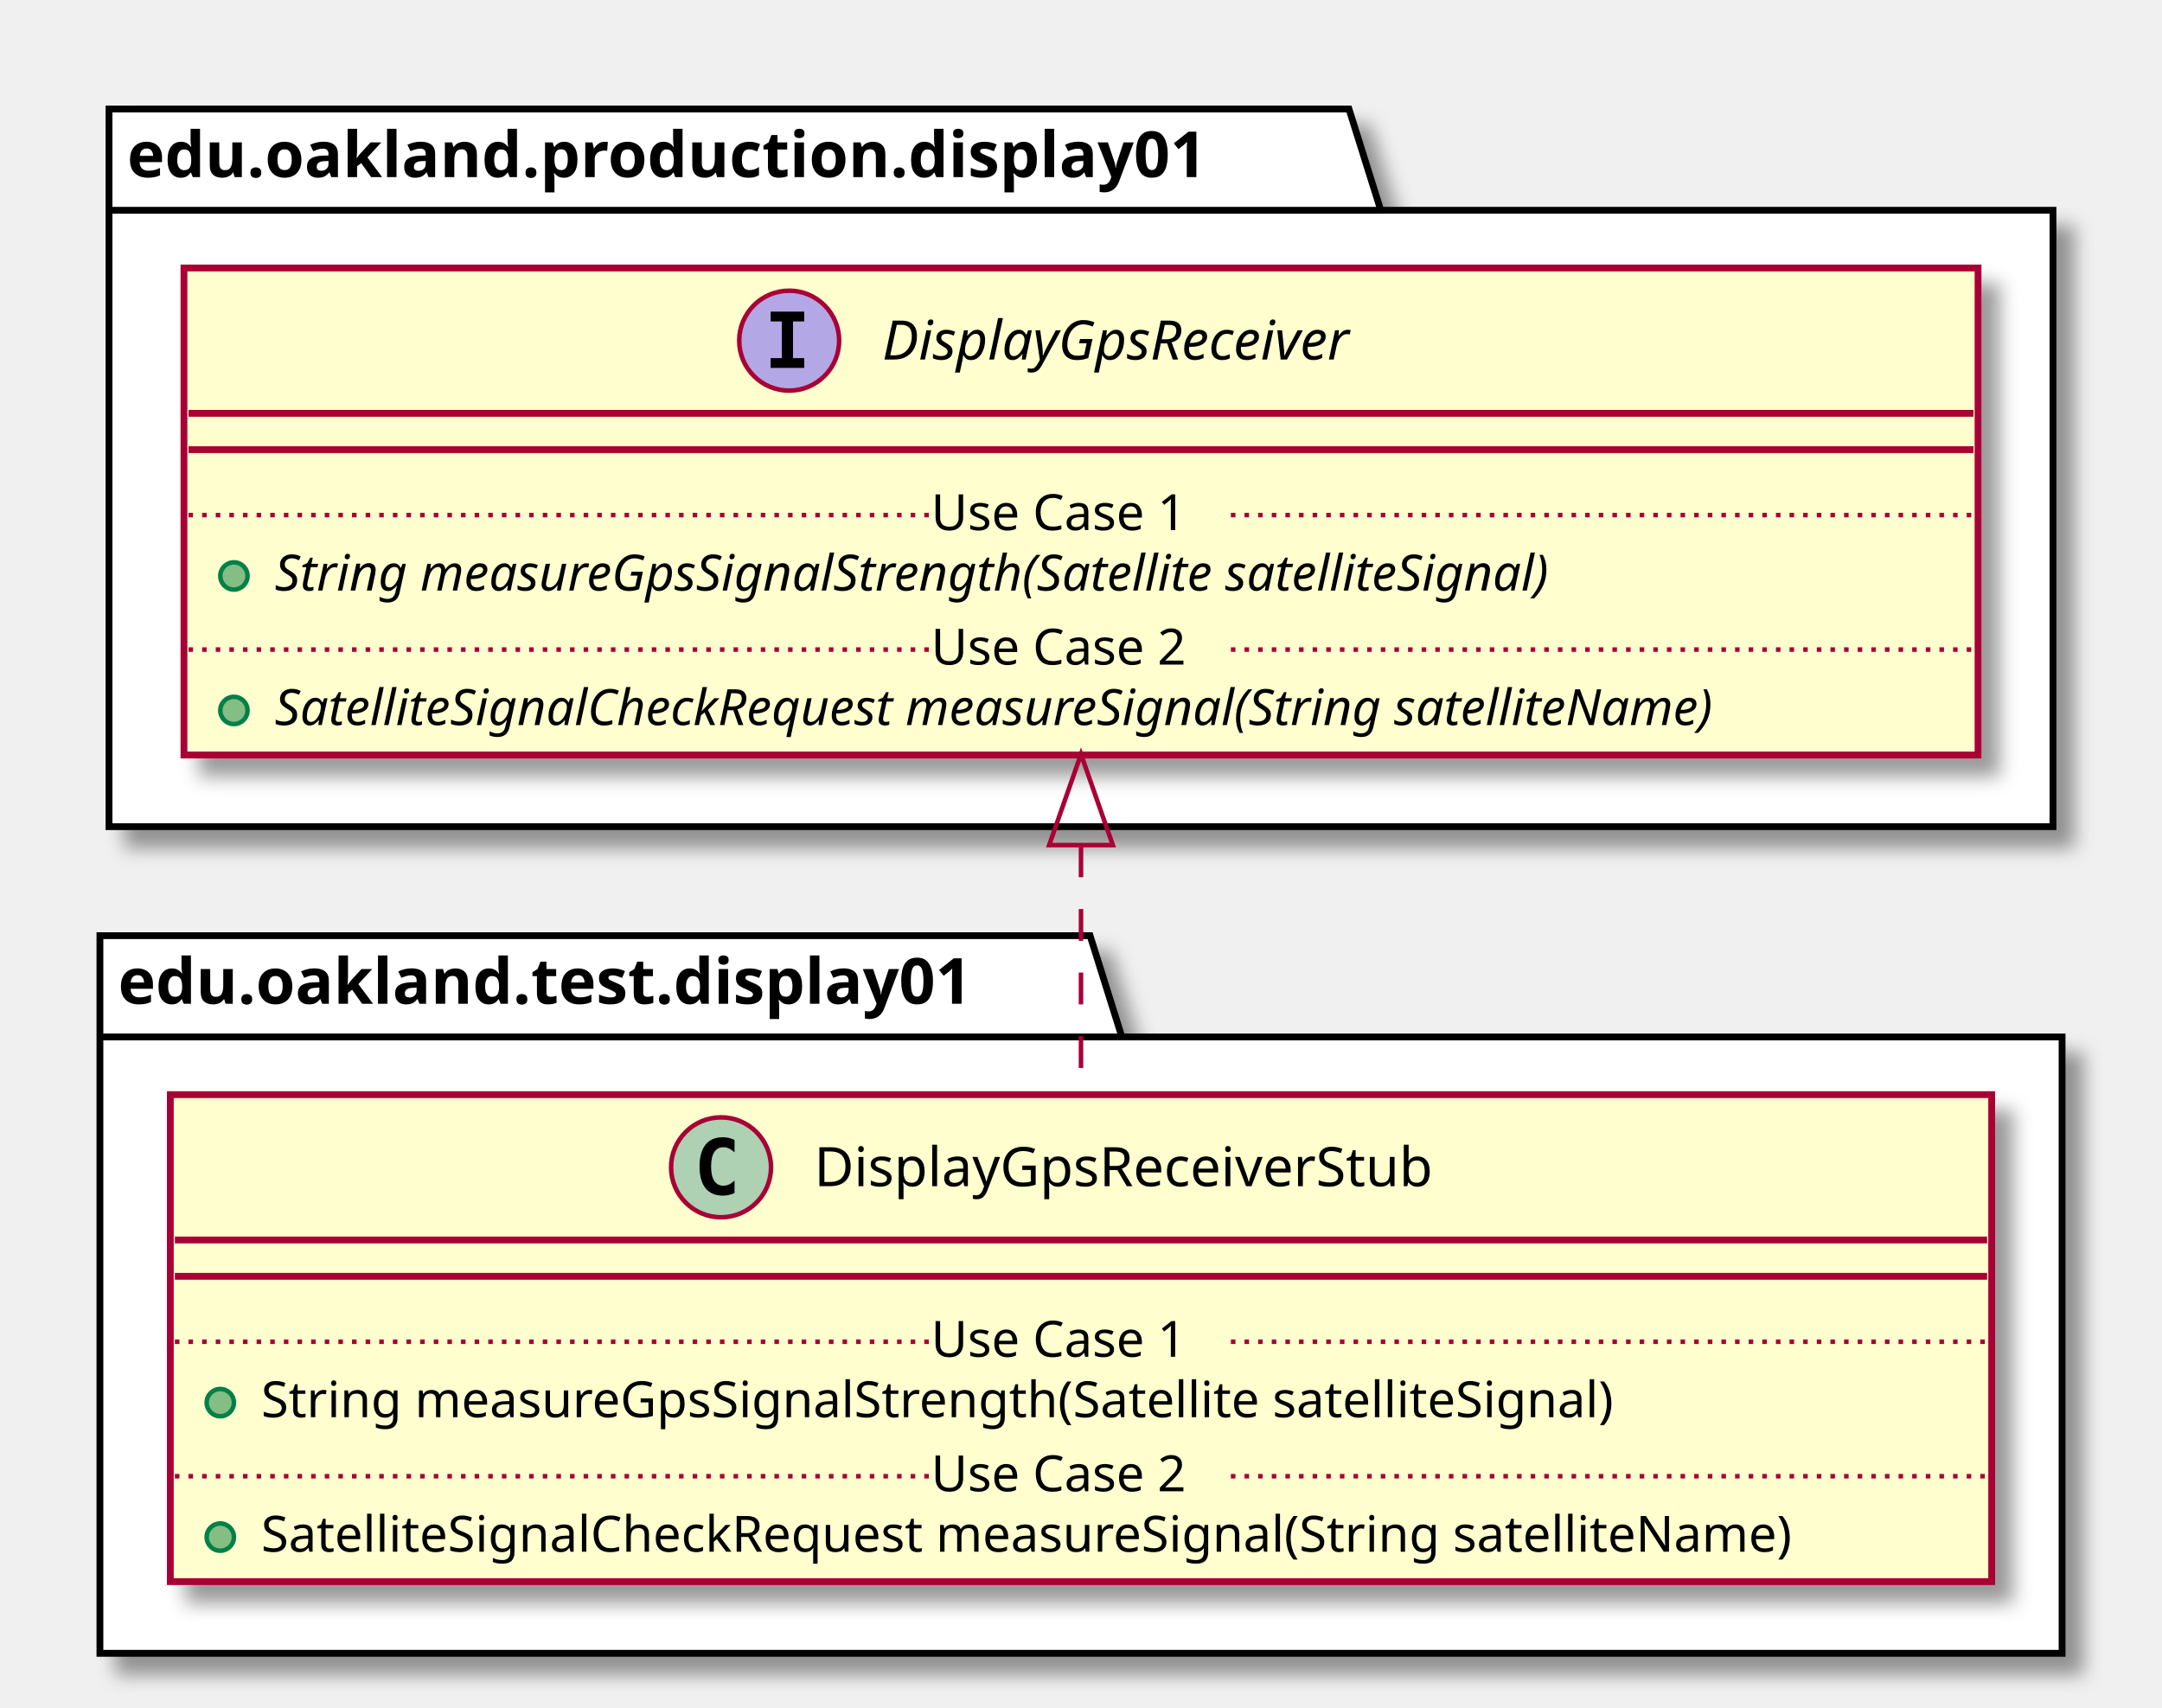
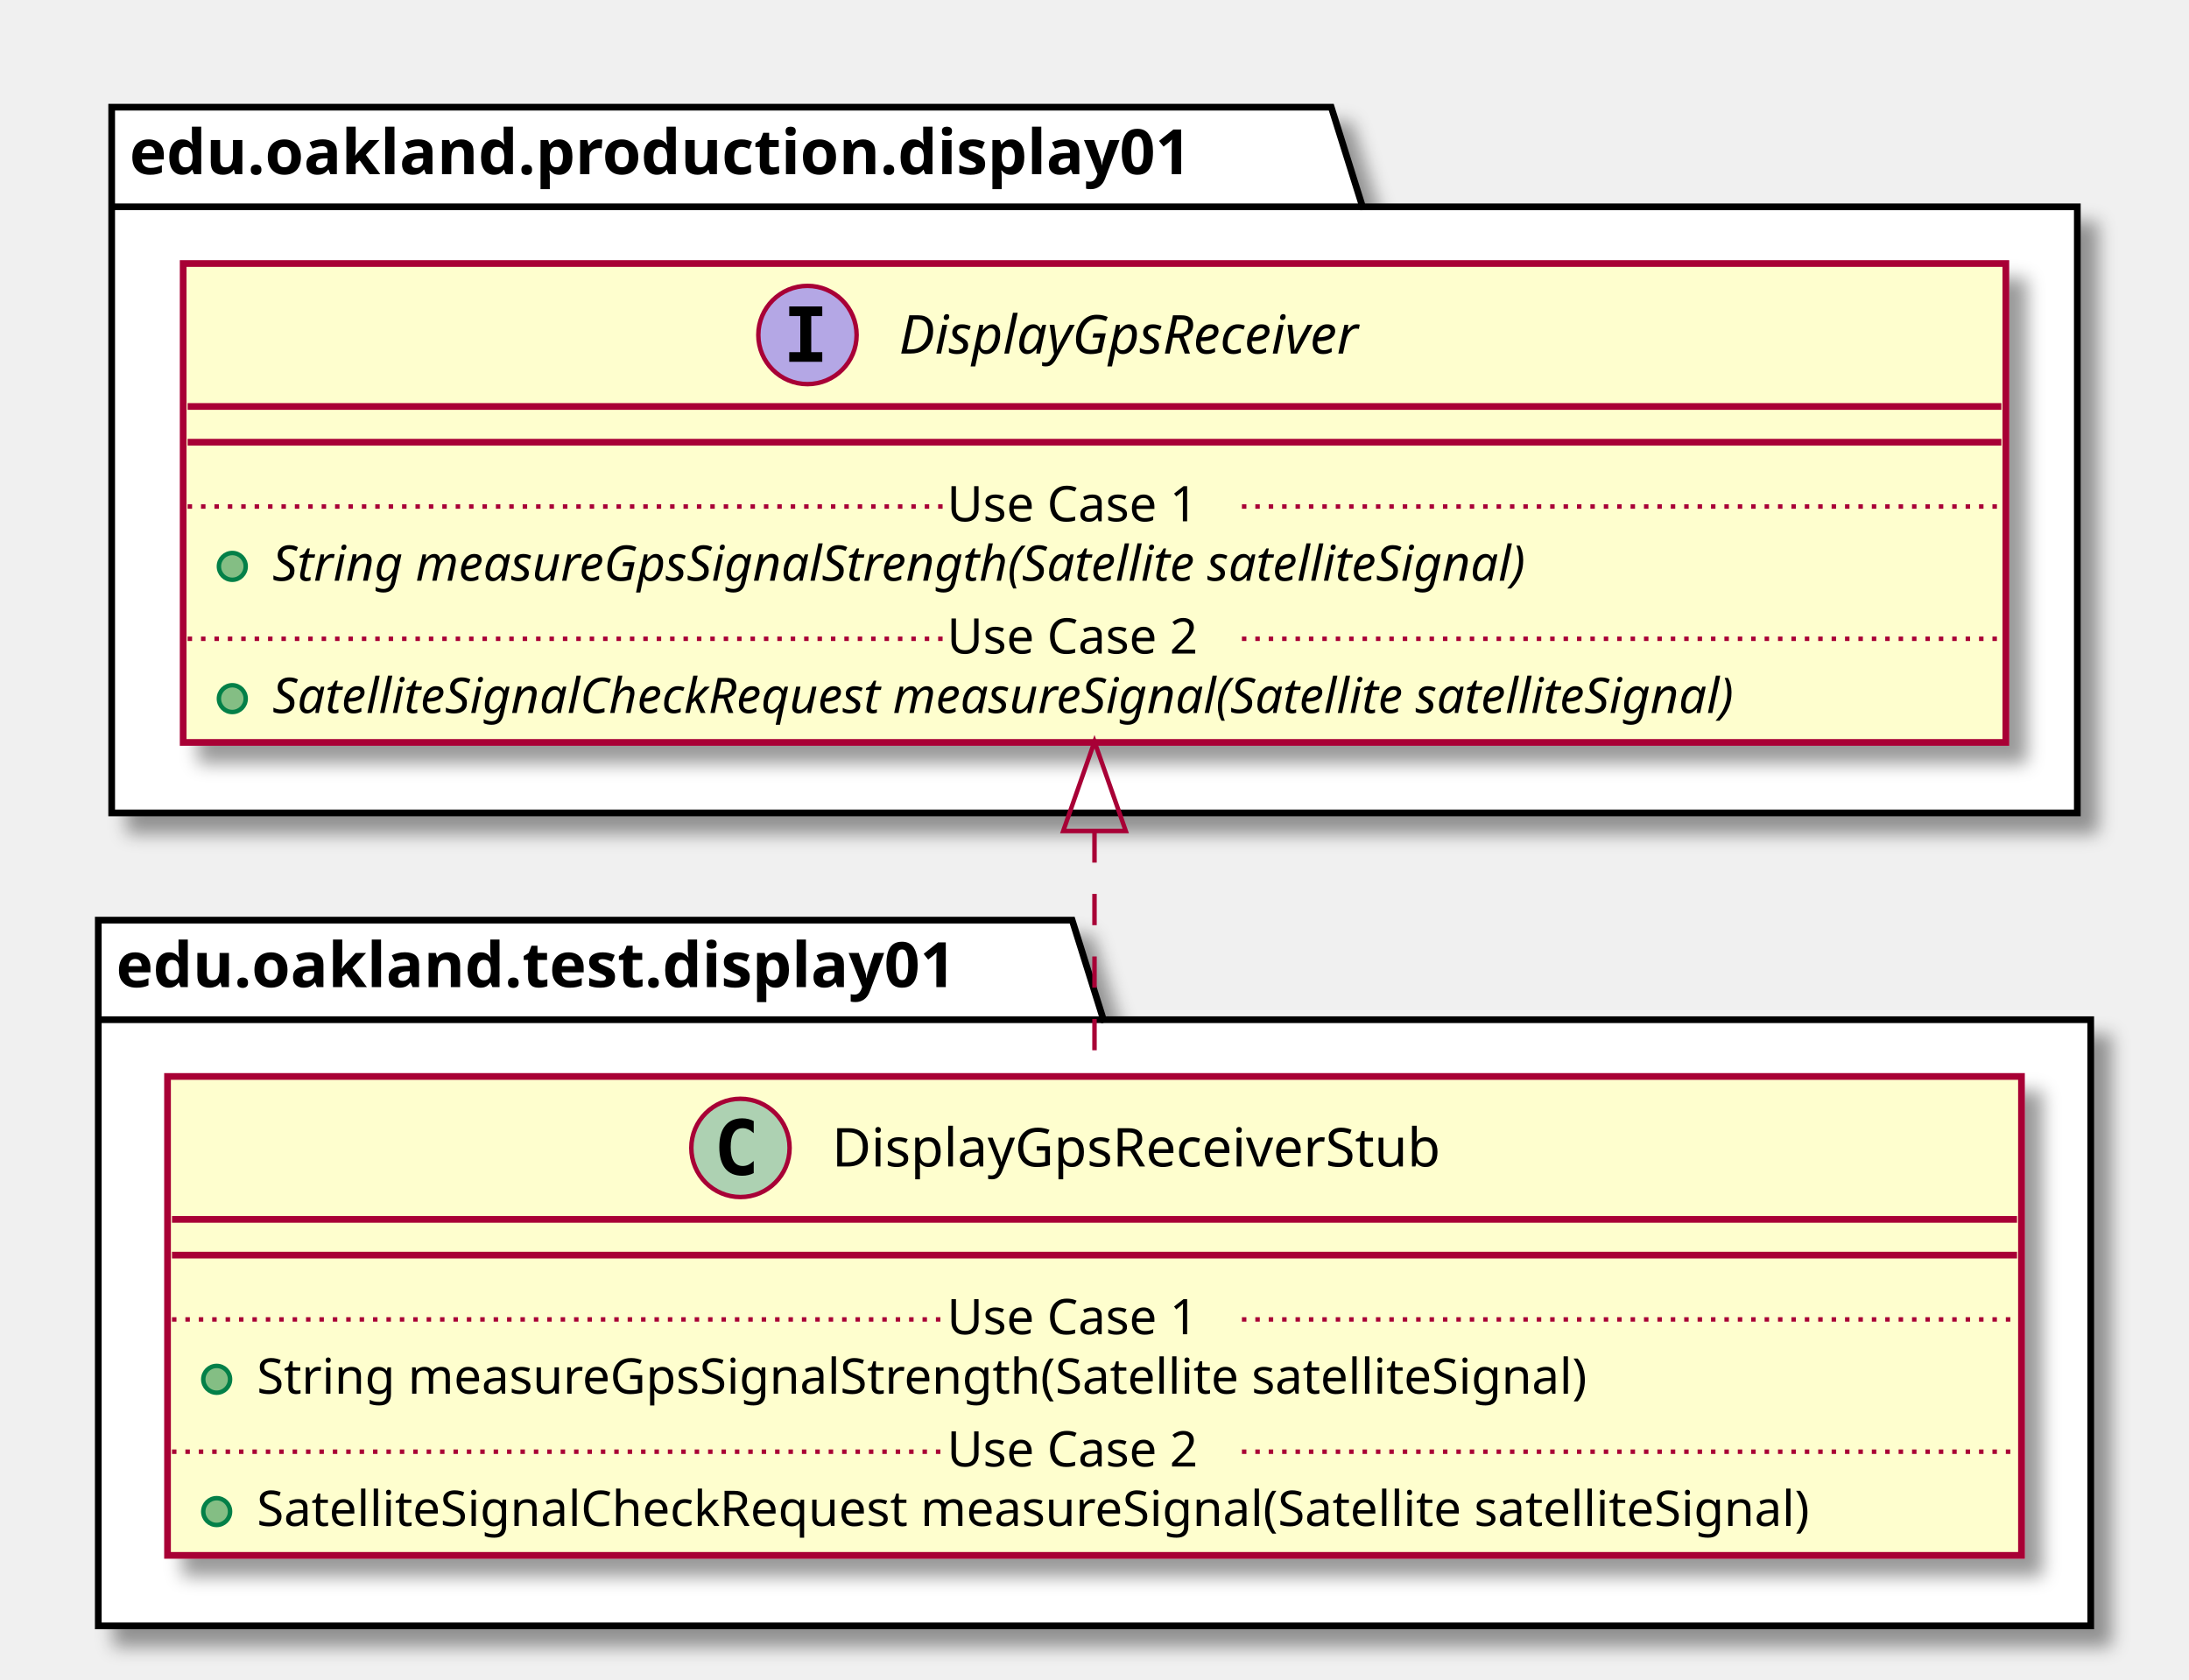
- <svg xmlns="http://www.w3.org/2000/svg" contentScriptType="application/ecmascript" contentStyleType="text/css" height="376px" preserveAspectRatio="none" style="width:476px;height:376px;" version="1.1" viewBox="0 0 476 376" width="476px" zoomAndPan="magnify">
+ <svg xmlns="http://www.w3.org/2000/svg" contentScriptType="application/ecmascript" contentStyleType="text/css" height="376px" preserveAspectRatio="none" style="width:490px;height:376px;" version="1.1" viewBox="0 0 490 376" width="490px" zoomAndPan="magnify">
  <defs>
-     <filter height="300%" id="fqn2bfjz2dn52" width="300%" x="-1" y="-1">
+     <filter height="300%" id="f9bncwcc3tgse" width="300%" x="-1" y="-1">
      <feGaussianBlur result="blurOut" stdDeviation="2.0" />
      <feColorMatrix in="blurOut" result="blurOut2" type="matrix" values="0 0 0 0 0 0 0 0 0 0 0 0 0 0 0 0 0 0 .4 0" />
      <feOffset dx="4.0" dy="4.0" in="blurOut2" result="blurOut3" />
      <feBlend in="SourceGraphic" in2="blurOut3" mode="normal" />
    </filter>
  </defs>
  <g>
-     <polygon fill="#FFFFFF" filter="url(#fqn2bfjz2dn52)" points="22,206,240,206,247,228.297,454,228.297,454,364,22,364,22,206" style="stroke: #000000; stroke-width: 1.5;" />
+     <polygon fill="#FFFFFF" filter="url(#f9bncwcc3tgse)" points="22,206,240,206,247,228.297,468,228.297,468,364,22,364,22,206" style="stroke: #000000; stroke-width: 1.5;" />
    <line style="stroke: #000000; stroke-width: 1.5;" x1="22" x2="247" y1="228.297" y2="228.297" />
    <text fill="#000000" font-family="sans-serif" font-size="14" font-weight="bold" lengthAdjust="spacingAndGlyphs" textLength="212" x="26" y="220.995">edu.oakland.test.display01</text>
-     <polygon fill="#FFFFFF" filter="url(#fqn2bfjz2dn52)" points="24,24,297,24,304,46.297,452,46.297,452,182,24,182,24,24" style="stroke: #000000; stroke-width: 1.5;" />
-     <line style="stroke: #000000; stroke-width: 1.5;" x1="24" x2="304" y1="46.297" y2="46.297" />
-     <text fill="#000000" font-family="sans-serif" font-size="14" font-weight="bold" lengthAdjust="spacingAndGlyphs" textLength="267" x="28" y="38.995">edu.oakland.production.display01</text>
-     <rect fill="#FEFECE" filter="url(#fqn2bfjz2dn52)" height="107.219" id="DisplayGpsReceiverStub" style="stroke: #A80036; stroke-width: 1.5;" width="401" x="37.5" y="241" />
-     <ellipse cx="158.75" cy="257" fill="#ADD1B2" rx="11" ry="11" style="stroke: #A80036; stroke-width: 1.0;" />
-     <path d="M161.719,262.641 Q161.141,262.938 160.5,263.078 Q159.859,263.234 159.156,263.234 Q156.656,263.234 155.328,261.594 Q154.016,259.938 154.016,256.812 Q154.016,253.688 155.328,252.031 Q156.656,250.375 159.156,250.375 Q159.859,250.375 160.5,250.531 Q161.156,250.688 161.719,250.984 L161.719,253.703 Q161.094,253.125 160.5,252.859 Q159.906,252.578 159.281,252.578 Q157.938,252.578 157.25,253.656 Q156.562,254.719 156.562,256.812 Q156.562,258.906 157.25,259.984 Q157.938,261.047 159.281,261.047 Q159.906,261.047 160.5,260.781 Q161.094,260.5 161.719,259.922 L161.719,262.641 Z " />
-     <text fill="#000000" font-family="sans-serif" font-size="12" lengthAdjust="spacingAndGlyphs" textLength="150" x="179.25" y="261.154">DisplayGpsReceiverStub</text>
-     <line style="stroke: #A80036; stroke-width: 1.5;" x1="38.5" x2="437.5" y1="273" y2="273" />
-     <line style="stroke: #A80036; stroke-width: 1.5;" x1="38.5" x2="437.5" y1="281" y2="281" />
+     <polygon fill="#FFFFFF" filter="url(#f9bncwcc3tgse)" points="25,24,298,24,305,46.297,465,46.297,465,182,25,182,25,24" style="stroke: #000000; stroke-width: 1.5;" />
+     <line style="stroke: #000000; stroke-width: 1.5;" x1="25" x2="305" y1="46.297" y2="46.297" />
+     <text fill="#000000" font-family="sans-serif" font-size="14" font-weight="bold" lengthAdjust="spacingAndGlyphs" textLength="267" x="29" y="38.995">edu.oakland.production.display01</text>
+     <rect fill="#FEFECE" filter="url(#f9bncwcc3tgse)" height="107.219" id="DisplayGpsReceiverStub" style="stroke: #A80036; stroke-width: 1.5;" width="415" x="37.5" y="241" />
+     <ellipse cx="165.75" cy="257" fill="#ADD1B2" rx="11" ry="11" style="stroke: #A80036; stroke-width: 1.0;" />
+     <path d="M168.719,262.641 Q168.141,262.938 167.5,263.078 Q166.859,263.234 166.156,263.234 Q163.656,263.234 162.328,261.594 Q161.016,259.938 161.016,256.812 Q161.016,253.688 162.328,252.031 Q163.656,250.375 166.156,250.375 Q166.859,250.375 167.5,250.531 Q168.156,250.688 168.719,250.984 L168.719,253.703 Q168.094,253.125 167.5,252.859 Q166.906,252.578 166.281,252.578 Q164.938,252.578 164.25,253.656 Q163.562,254.719 163.562,256.812 Q163.562,258.906 164.25,259.984 Q164.938,261.047 166.281,261.047 Q166.906,261.047 167.5,260.781 Q168.094,260.5 168.719,259.922 L168.719,262.641 Z " />
+     <text fill="#000000" font-family="sans-serif" font-size="12" lengthAdjust="spacingAndGlyphs" textLength="150" x="186.25" y="261.154">DisplayGpsReceiverStub</text>
+     <line style="stroke: #A80036; stroke-width: 1.5;" x1="38.5" x2="451.5" y1="273" y2="273" />
+     <line style="stroke: #A80036; stroke-width: 1.5;" x1="38.5" x2="451.5" y1="281" y2="281" />
    <ellipse cx="48.5" cy="308.805" fill="#84BE84" rx="3" ry="3" style="stroke: #038048; stroke-width: 1.0;" />
    <text fill="#000000" font-family="sans-serif" font-size="11" lengthAdjust="spacingAndGlyphs" textLength="334" x="57.5" y="312.015">String measureGpsSignalStrength(Satellite satelliteSignal)</text>
-     <line style="stroke: #A80036; stroke-width: 1.0; stroke-dasharray: 1.0,2.0;" x1="38.5" x2="205" y1="295.402" y2="295.402" />
-     <text fill="#000000" font-family="sans-serif" font-size="11" lengthAdjust="spacingAndGlyphs" textLength="66" x="205" y="298.71">Use Case 1</text>
-     <line style="stroke: #A80036; stroke-width: 1.0; stroke-dasharray: 1.0,2.0;" x1="271" x2="437.5" y1="295.402" y2="295.402" />
+     <line style="stroke: #A80036; stroke-width: 1.0; stroke-dasharray: 1.0,2.0;" x1="38.5" x2="212" y1="295.402" y2="295.402" />
+     <text fill="#000000" font-family="sans-serif" font-size="11" lengthAdjust="spacingAndGlyphs" textLength="66" x="212" y="298.71">Use Case 1</text>
+     <line style="stroke: #A80036; stroke-width: 1.0; stroke-dasharray: 1.0,2.0;" x1="278" x2="451.5" y1="295.402" y2="295.402" />
    <ellipse cx="48.5" cy="338.414" fill="#84BE84" rx="3" ry="3" style="stroke: #038048; stroke-width: 1.0;" />
-     <text fill="#000000" font-family="sans-serif" font-size="11" lengthAdjust="spacingAndGlyphs" textLength="375" x="57.5" y="341.625">SatelliteSignalCheckRequest measureSignal(String satelliteName)</text>
-     <line style="stroke: #A80036; stroke-width: 1.0; stroke-dasharray: 1.0,2.0;" x1="38.5" x2="205" y1="325.012" y2="325.012" />
-     <text fill="#000000" font-family="sans-serif" font-size="11" lengthAdjust="spacingAndGlyphs" textLength="66" x="205" y="328.32">Use Case 2</text>
-     <line style="stroke: #A80036; stroke-width: 1.0; stroke-dasharray: 1.0,2.0;" x1="271" x2="437.5" y1="325.012" y2="325.012" />
-     <rect fill="#FEFECE" filter="url(#fqn2bfjz2dn52)" height="107.219" id="DisplayGpsReceiver" style="stroke: #A80036; stroke-width: 1.5;" width="395" x="40.5" y="59" />
-     <ellipse cx="173.75" cy="75" fill="#B4A7E5" rx="11" ry="11" style="stroke: #A80036; stroke-width: 1.0;" />
-     <path d="M169.672,70.766 L169.672,68.609 L177.062,68.609 L177.062,70.766 L174.594,70.766 L174.594,78.844 L177.062,78.844 L177.062,81 L169.672,81 L169.672,78.844 L172.141,78.844 L172.141,70.766 L169.672,70.766 Z " />
-     <text fill="#000000" font-family="sans-serif" font-size="12" font-style="italic" lengthAdjust="spacingAndGlyphs" textLength="120" x="194.25" y="79.154">DisplayGpsReceiver</text>
-     <line style="stroke: #A80036; stroke-width: 1.5;" x1="41.5" x2="434.5" y1="91" y2="91" />
-     <line style="stroke: #A80036; stroke-width: 1.5;" x1="41.5" x2="434.5" y1="99" y2="99" />
-     <ellipse cx="51.5" cy="126.805" fill="#84BE84" rx="3" ry="3" style="stroke: #038048; stroke-width: 1.0;" />
-     <text fill="#000000" font-family="sans-serif" font-size="11" font-style="italic" lengthAdjust="spacingAndGlyphs" textLength="326" x="60.5" y="130.015">String measureGpsSignalStrength(Satellite satelliteSignal)</text>
-     <line style="stroke: #A80036; stroke-width: 1.0; stroke-dasharray: 1.0,2.0;" x1="41.5" x2="205" y1="113.402" y2="113.402" />
-     <text fill="#000000" font-family="sans-serif" font-size="11" lengthAdjust="spacingAndGlyphs" textLength="66" x="205" y="116.71">Use Case 1</text>
-     <line style="stroke: #A80036; stroke-width: 1.0; stroke-dasharray: 1.0,2.0;" x1="271" x2="434.5" y1="113.402" y2="113.402" />
-     <ellipse cx="51.5" cy="156.414" fill="#84BE84" rx="3" ry="3" style="stroke: #038048; stroke-width: 1.0;" />
-     <text fill="#000000" font-family="sans-serif" font-size="11" font-style="italic" lengthAdjust="spacingAndGlyphs" textLength="369" x="60.5" y="159.625">SatelliteSignalCheckRequest measureSignal(String satelliteName)</text>
-     <line style="stroke: #A80036; stroke-width: 1.0; stroke-dasharray: 1.0,2.0;" x1="41.5" x2="205" y1="143.012" y2="143.012" />
-     <text fill="#000000" font-family="sans-serif" font-size="11" lengthAdjust="spacingAndGlyphs" textLength="66" x="205" y="146.32">Use Case 2</text>
-     <line style="stroke: #A80036; stroke-width: 1.0; stroke-dasharray: 1.0,2.0;" x1="271" x2="434.5" y1="143.012" y2="143.012" />
-     <path d="M238,186.13 C238,204.45 238,223.77 238,240.89 " fill="none" id="DisplayGpsReceiver&lt;-DisplayGpsReceiverStub" style="stroke: #A80036; stroke-width: 1.0; stroke-dasharray: 7.0,7.0;" />
-     <polygon fill="none" points="231,186.05,238,166.05,245,186.05,231,186.05" style="stroke: #A80036; stroke-width: 1.0;" />
+     <text fill="#000000" font-family="sans-serif" font-size="11" lengthAdjust="spacingAndGlyphs" textLength="389" x="57.5" y="341.625">SatelliteSignalCheckRequest measureSignal(Satellite satelliteSignal)</text>
+     <line style="stroke: #A80036; stroke-width: 1.0; stroke-dasharray: 1.0,2.0;" x1="38.5" x2="212" y1="325.012" y2="325.012" />
+     <text fill="#000000" font-family="sans-serif" font-size="11" lengthAdjust="spacingAndGlyphs" textLength="66" x="212" y="328.32">Use Case 2</text>
+     <line style="stroke: #A80036; stroke-width: 1.0; stroke-dasharray: 1.0,2.0;" x1="278" x2="451.5" y1="325.012" y2="325.012" />
+     <rect fill="#FEFECE" filter="url(#f9bncwcc3tgse)" height="107.219" id="DisplayGpsReceiver" style="stroke: #A80036; stroke-width: 1.5;" width="408" x="41" y="59" />
+     <ellipse cx="180.75" cy="75" fill="#B4A7E5" rx="11" ry="11" style="stroke: #A80036; stroke-width: 1.0;" />
+     <path d="M176.672,70.766 L176.672,68.609 L184.062,68.609 L184.062,70.766 L181.594,70.766 L181.594,78.844 L184.062,78.844 L184.062,81 L176.672,81 L176.672,78.844 L179.141,78.844 L179.141,70.766 L176.672,70.766 Z " />
+     <text fill="#000000" font-family="sans-serif" font-size="12" font-style="italic" lengthAdjust="spacingAndGlyphs" textLength="120" x="201.25" y="79.154">DisplayGpsReceiver</text>
+     <line style="stroke: #A80036; stroke-width: 1.5;" x1="42" x2="448" y1="91" y2="91" />
+     <line style="stroke: #A80036; stroke-width: 1.5;" x1="42" x2="448" y1="99" y2="99" />
+     <ellipse cx="52" cy="126.805" fill="#84BE84" rx="3" ry="3" style="stroke: #038048; stroke-width: 1.0;" />
+     <text fill="#000000" font-family="sans-serif" font-size="11" font-style="italic" lengthAdjust="spacingAndGlyphs" textLength="326" x="61" y="130.015">String measureGpsSignalStrength(Satellite satelliteSignal)</text>
+     <line style="stroke: #A80036; stroke-width: 1.0; stroke-dasharray: 1.0,2.0;" x1="42" x2="212" y1="113.402" y2="113.402" />
+     <text fill="#000000" font-family="sans-serif" font-size="11" lengthAdjust="spacingAndGlyphs" textLength="66" x="212" y="116.71">Use Case 1</text>
+     <line style="stroke: #A80036; stroke-width: 1.0; stroke-dasharray: 1.0,2.0;" x1="278" x2="448" y1="113.402" y2="113.402" />
+     <ellipse cx="52" cy="156.414" fill="#84BE84" rx="3" ry="3" style="stroke: #038048; stroke-width: 1.0;" />
+     <text fill="#000000" font-family="sans-serif" font-size="11" font-style="italic" lengthAdjust="spacingAndGlyphs" textLength="382" x="61" y="159.625">SatelliteSignalCheckRequest measureSignal(Satellite satelliteSignal)</text>
+     <line style="stroke: #A80036; stroke-width: 1.0; stroke-dasharray: 1.0,2.0;" x1="42" x2="212" y1="143.012" y2="143.012" />
+     <text fill="#000000" font-family="sans-serif" font-size="11" lengthAdjust="spacingAndGlyphs" textLength="66" x="212" y="146.32">Use Case 2</text>
+     <line style="stroke: #A80036; stroke-width: 1.0; stroke-dasharray: 1.0,2.0;" x1="278" x2="448" y1="143.012" y2="143.012" />
+     <path d="M245,186.13 C245,204.45 245,223.77 245,240.89 " fill="none" id="DisplayGpsReceiver&lt;-DisplayGpsReceiverStub" style="stroke: #A80036; stroke-width: 1.0; stroke-dasharray: 7.0,7.0;" />
+     <polygon fill="none" points="238,186.05,245,166.05,252,186.05,238,186.05" style="stroke: #A80036; stroke-width: 1.0;" />
  </g>
</svg>
